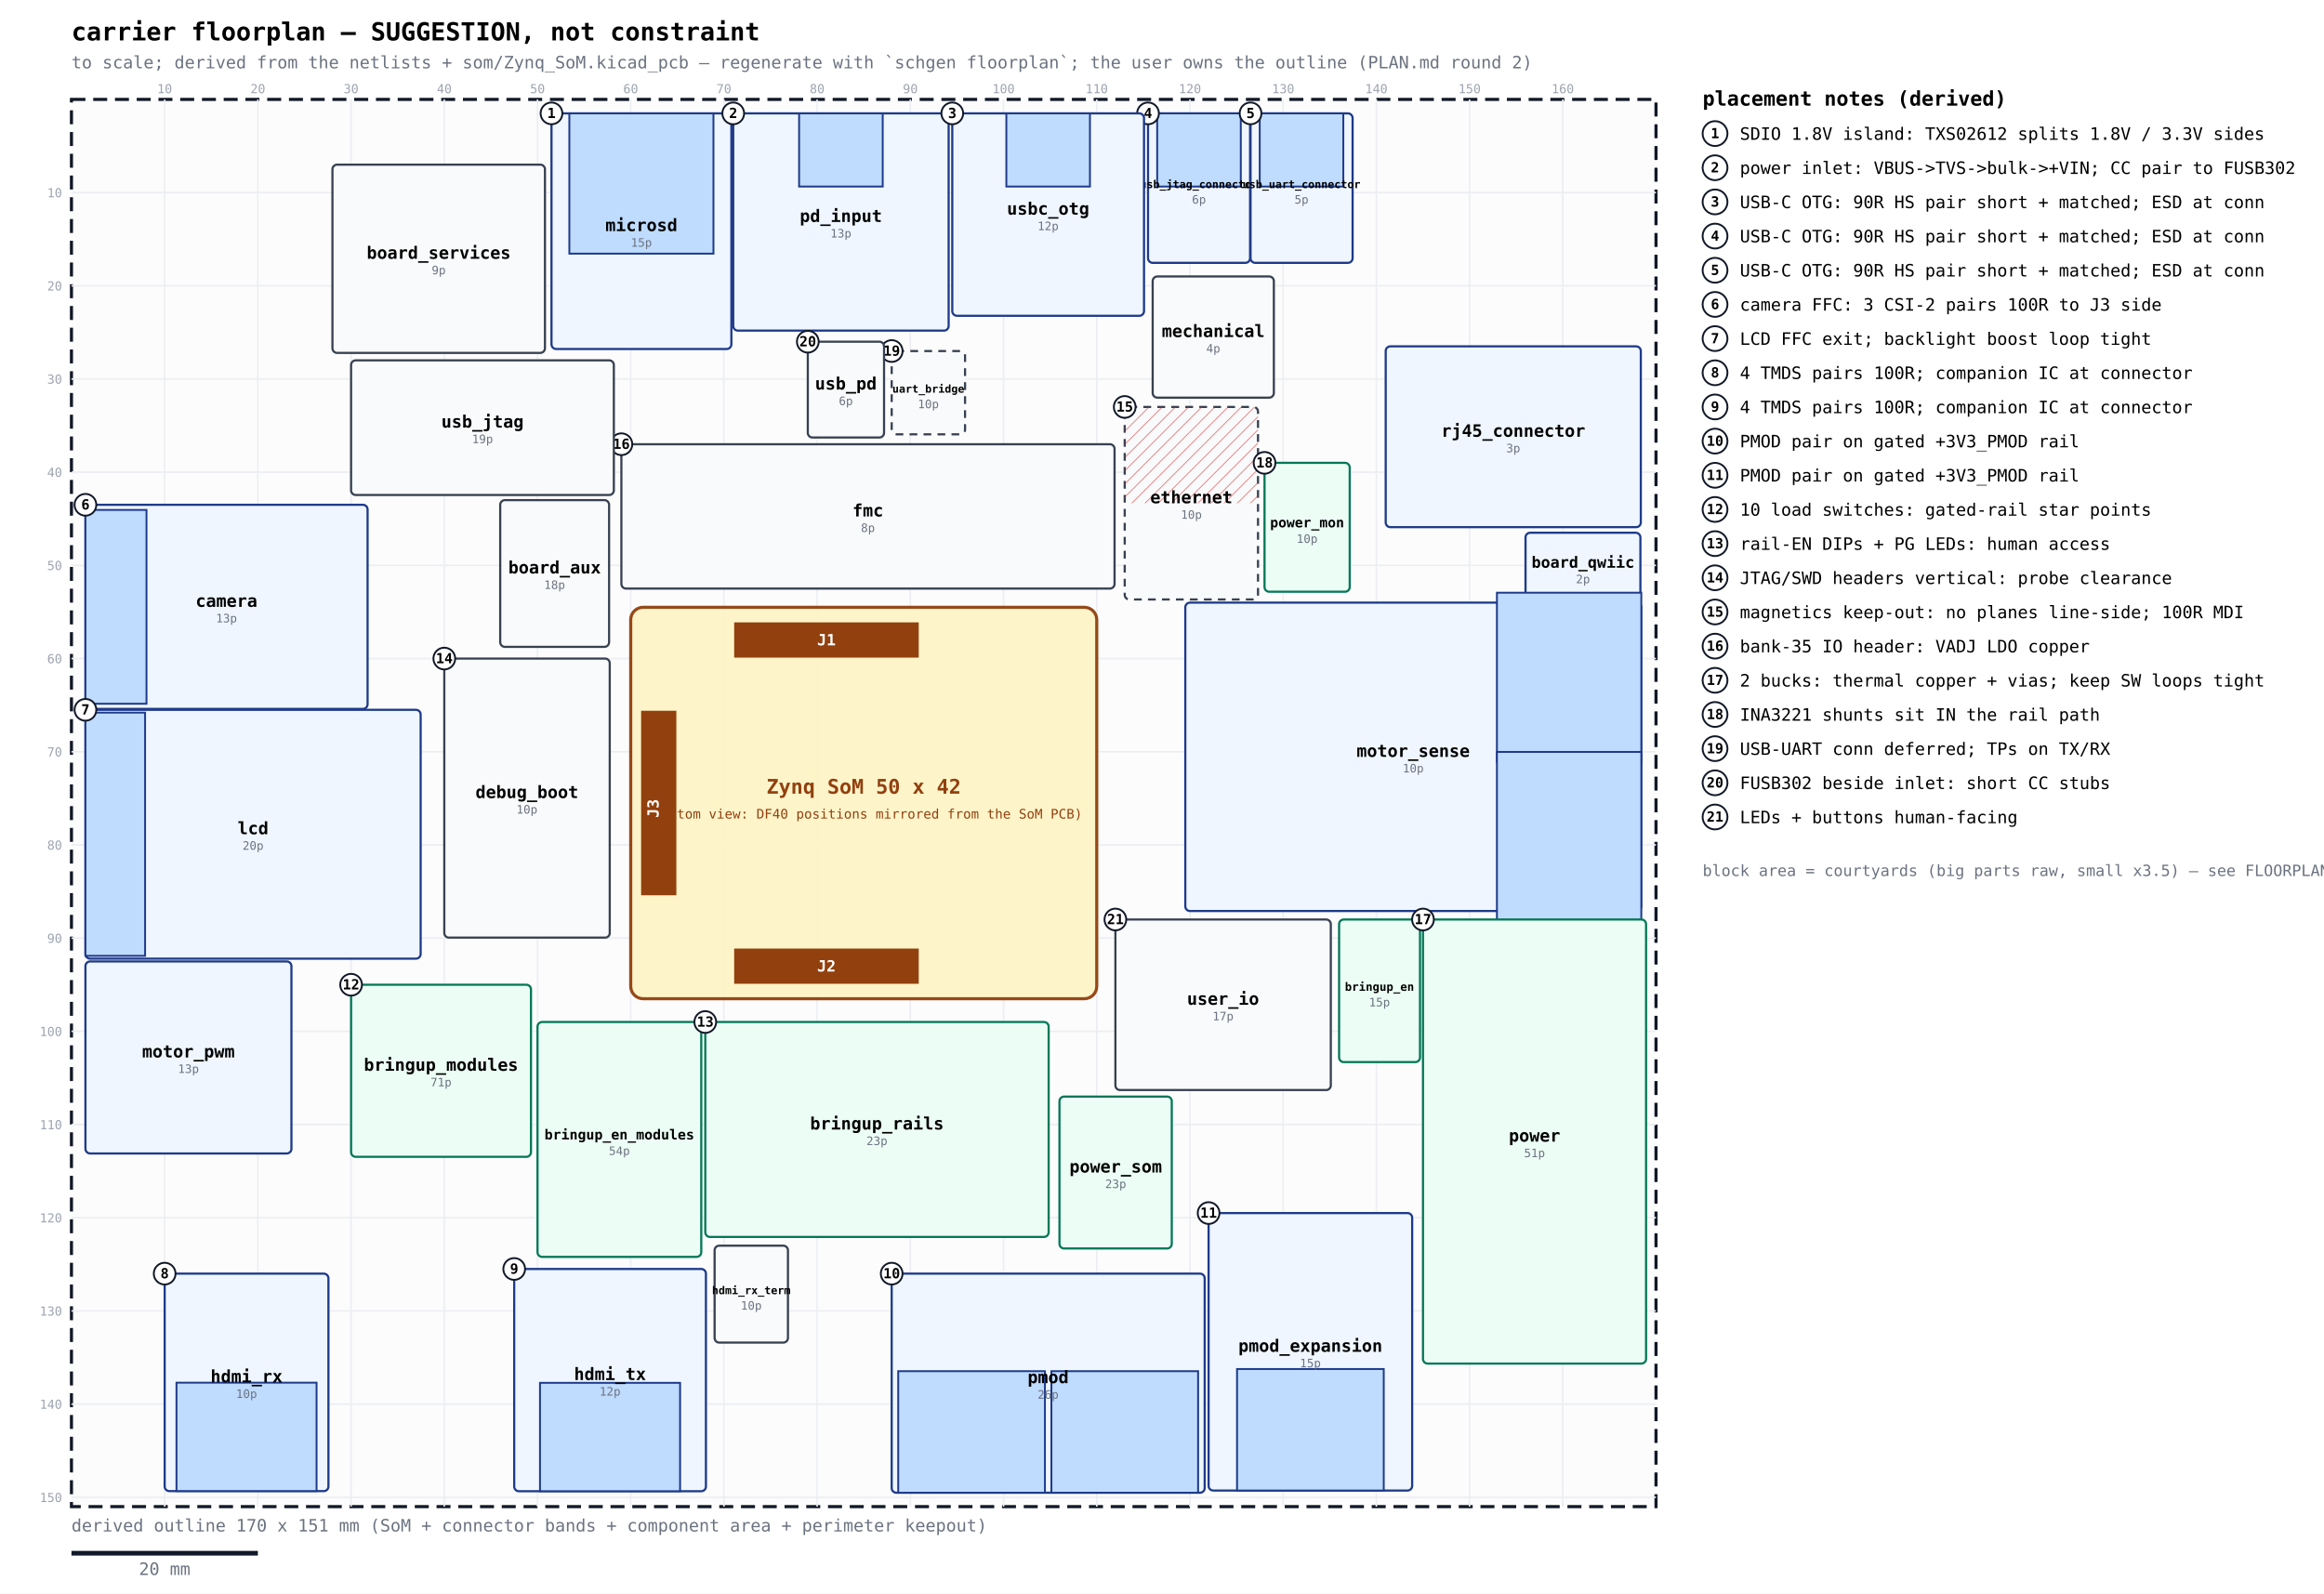
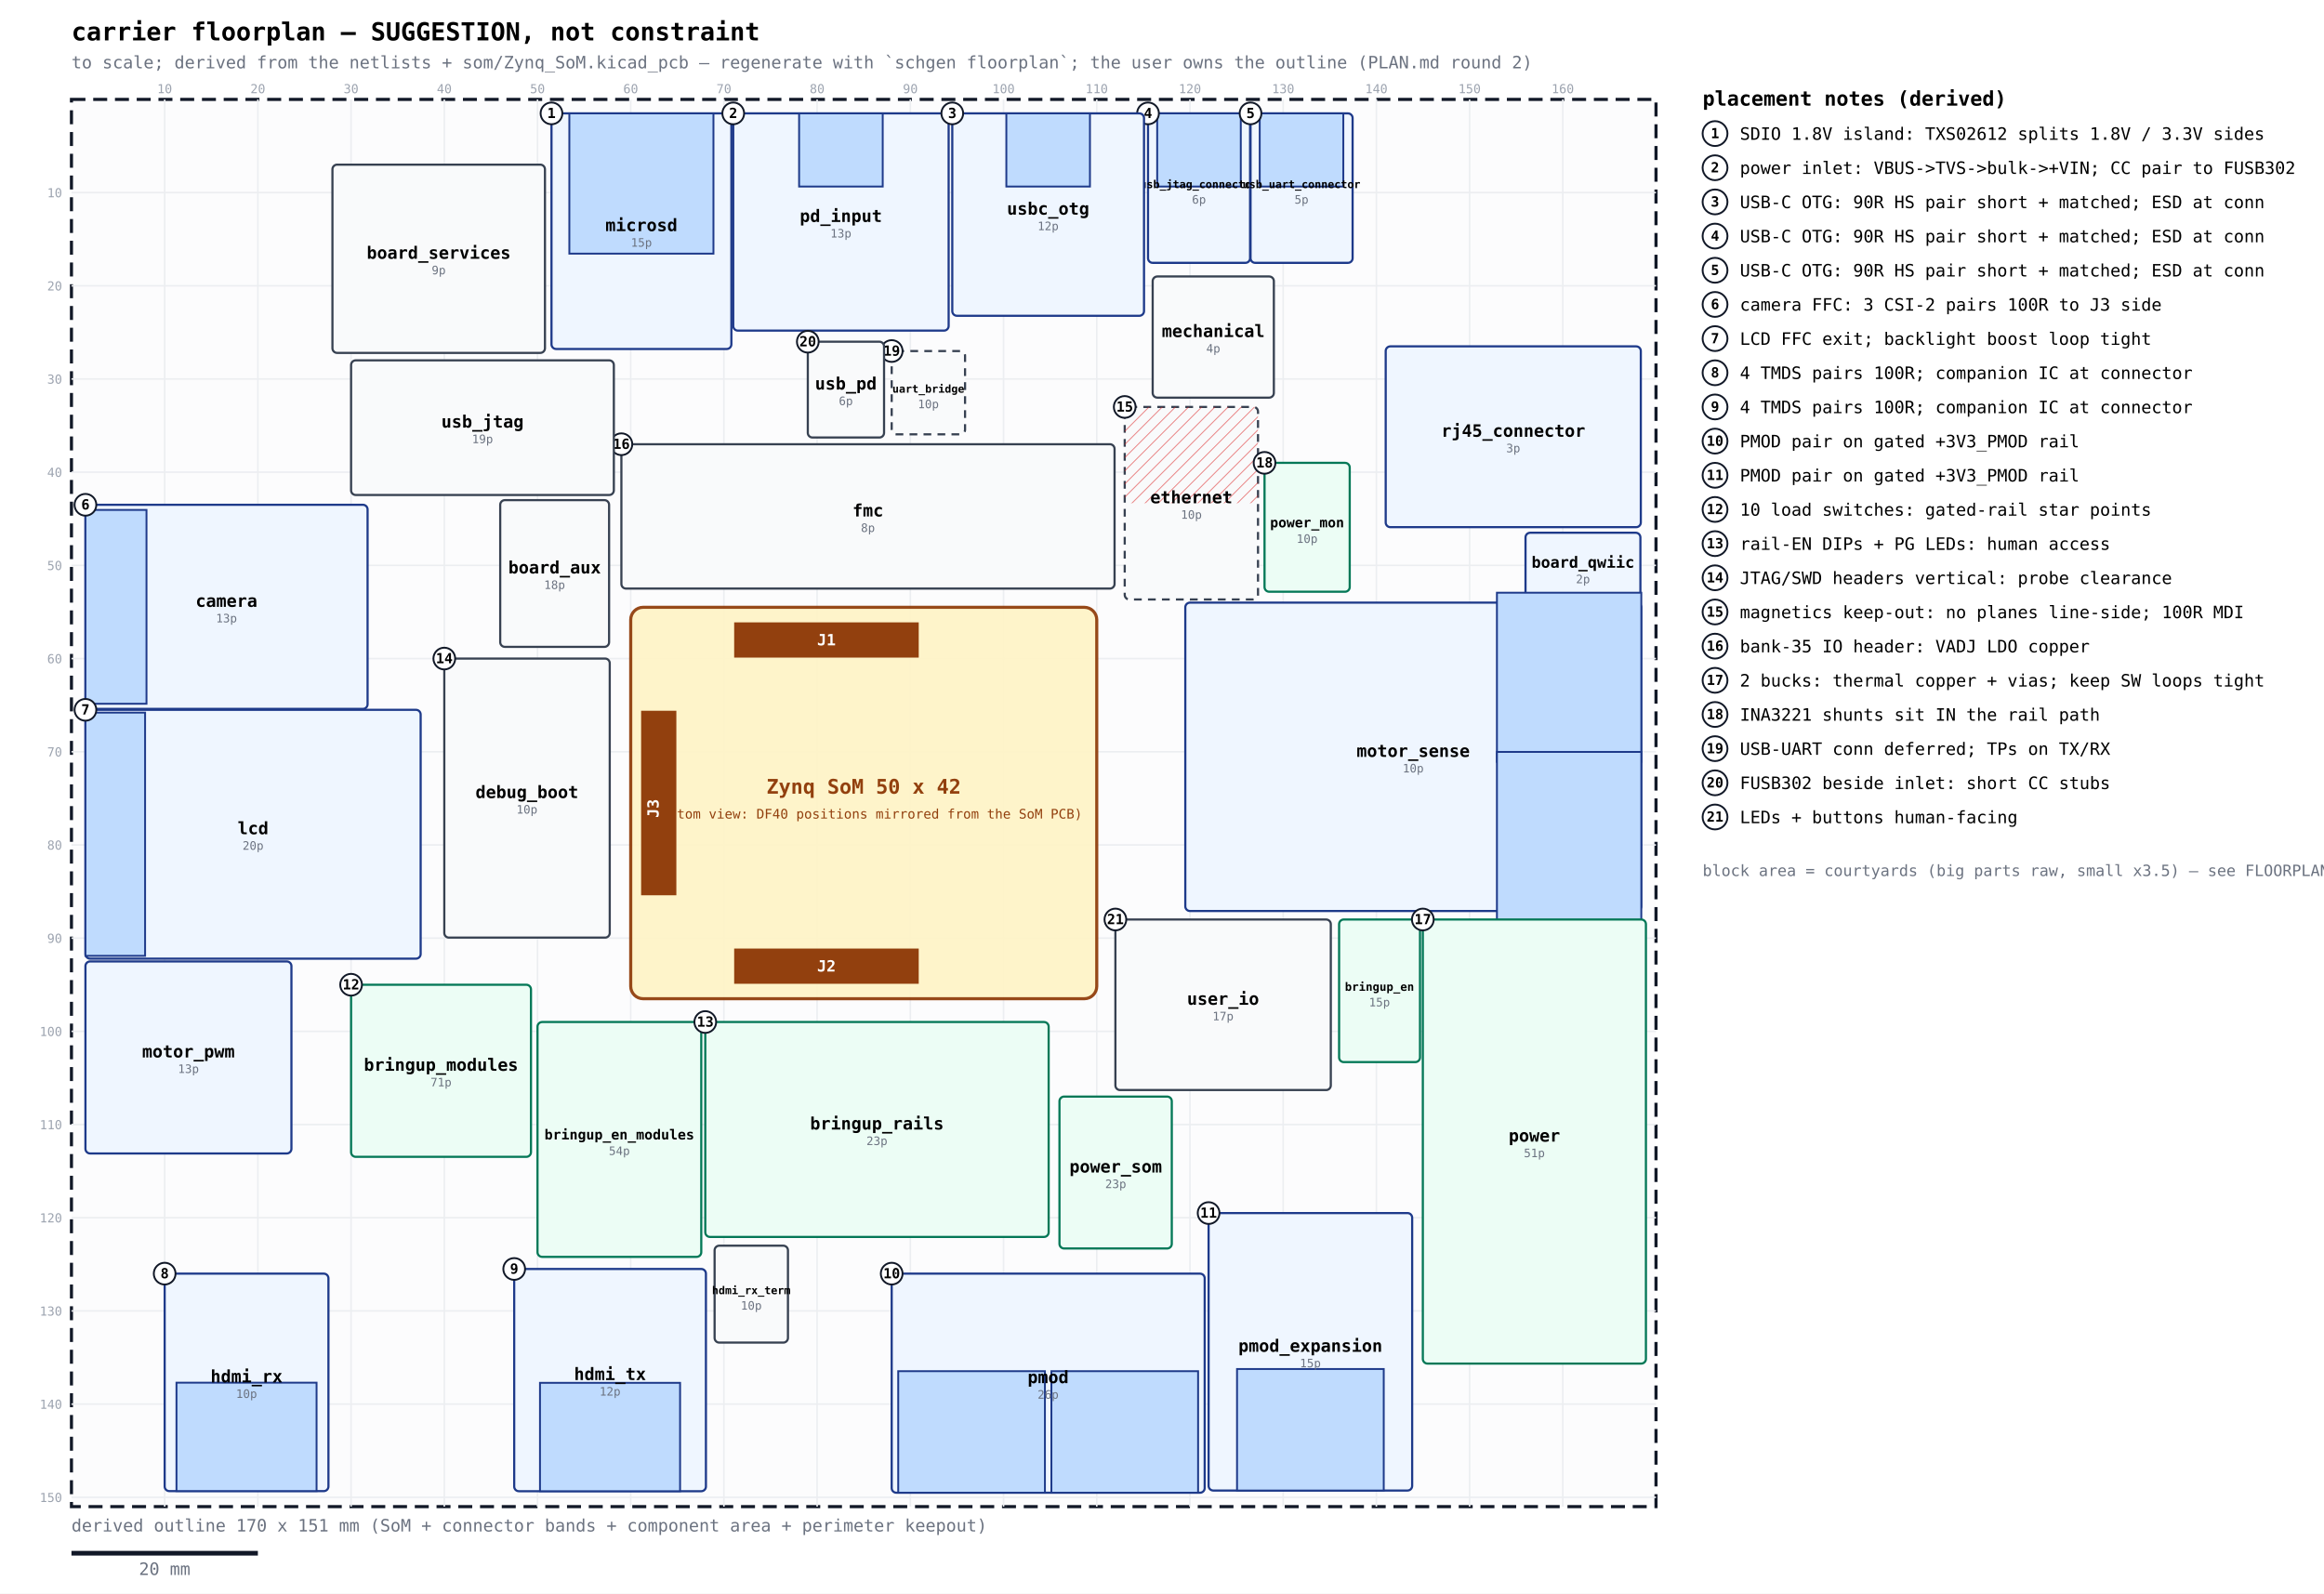
<svg xmlns="http://www.w3.org/2000/svg" viewBox="0 0 1496 1026" font-family="ui-monospace, SFMono-Regular, Menlo, monospace" font-size="11">
  <defs>
    <pattern id="keepout" width="6" height="6" patternUnits="userSpaceOnUse" patternTransform="rotate(45)">
      <line x1="0" y1="0" x2="0" y2="6" stroke="#dc2626" stroke-width="1.2" />
    </pattern>
  </defs>
  <rect width="1496" height="1026" fill="white" />
  <text x="46.0" y="26" font-size="16" font-weight="bold">carrier floorplan — SUGGESTION, not constraint</text>
  <text x="46.0" y="44" fill="#6b7280">to scale; derived from the netlists + som/Zynq_SoM.kicad_pcb — regenerate with `schgen floorplan`; the user owns the outline (PLAN.md round 2)</text>
  <rect x="46.0" y="64.0" width="1020" height="906" fill="#fcfcfd" stroke="#111827" stroke-width="2" stroke-dasharray="9,5" />
  <line x1="106.0" y1="64.0" x2="106.0" y2="970.0" stroke="#eceef1" stroke-width="1" />
  <text x="106.0" y="60.0" fill="#9ca3af" font-size="8" text-anchor="middle">10</text>
  <line x1="166.0" y1="64.0" x2="166.0" y2="970.0" stroke="#eceef1" stroke-width="1" />
  <text x="166.0" y="60.0" fill="#9ca3af" font-size="8" text-anchor="middle">20</text>
  <line x1="226.0" y1="64.0" x2="226.0" y2="970.0" stroke="#eceef1" stroke-width="1" />
  <text x="226.0" y="60.0" fill="#9ca3af" font-size="8" text-anchor="middle">30</text>
  <line x1="286.0" y1="64.0" x2="286.0" y2="970.0" stroke="#eceef1" stroke-width="1" />
  <text x="286.0" y="60.0" fill="#9ca3af" font-size="8" text-anchor="middle">40</text>
  <line x1="346.0" y1="64.0" x2="346.0" y2="970.0" stroke="#eceef1" stroke-width="1" />
  <text x="346.0" y="60.0" fill="#9ca3af" font-size="8" text-anchor="middle">50</text>
  <line x1="406.0" y1="64.0" x2="406.0" y2="970.0" stroke="#eceef1" stroke-width="1" />
  <text x="406.0" y="60.0" fill="#9ca3af" font-size="8" text-anchor="middle">60</text>
  <line x1="466.0" y1="64.0" x2="466.0" y2="970.0" stroke="#eceef1" stroke-width="1" />
  <text x="466.0" y="60.0" fill="#9ca3af" font-size="8" text-anchor="middle">70</text>
  <line x1="526.0" y1="64.0" x2="526.0" y2="970.0" stroke="#eceef1" stroke-width="1" />
  <text x="526.0" y="60.0" fill="#9ca3af" font-size="8" text-anchor="middle">80</text>
  <line x1="586.0" y1="64.0" x2="586.0" y2="970.0" stroke="#eceef1" stroke-width="1" />
  <text x="586.0" y="60.0" fill="#9ca3af" font-size="8" text-anchor="middle">90</text>
  <line x1="646.0" y1="64.0" x2="646.0" y2="970.0" stroke="#eceef1" stroke-width="1" />
  <text x="646.0" y="60.0" fill="#9ca3af" font-size="8" text-anchor="middle">100</text>
  <line x1="706.0" y1="64.0" x2="706.0" y2="970.0" stroke="#eceef1" stroke-width="1" />
  <text x="706.0" y="60.0" fill="#9ca3af" font-size="8" text-anchor="middle">110</text>
  <line x1="766.0" y1="64.0" x2="766.0" y2="970.0" stroke="#eceef1" stroke-width="1" />
  <text x="766.0" y="60.0" fill="#9ca3af" font-size="8" text-anchor="middle">120</text>
  <line x1="826.0" y1="64.0" x2="826.0" y2="970.0" stroke="#eceef1" stroke-width="1" />
  <text x="826.0" y="60.0" fill="#9ca3af" font-size="8" text-anchor="middle">130</text>
  <line x1="886.0" y1="64.0" x2="886.0" y2="970.0" stroke="#eceef1" stroke-width="1" />
  <text x="886.0" y="60.0" fill="#9ca3af" font-size="8" text-anchor="middle">140</text>
  <line x1="946.0" y1="64.0" x2="946.0" y2="970.0" stroke="#eceef1" stroke-width="1" />
  <text x="946.0" y="60.0" fill="#9ca3af" font-size="8" text-anchor="middle">150</text>
  <line x1="1006.0" y1="64.0" x2="1006.0" y2="970.0" stroke="#eceef1" stroke-width="1" />
  <text x="1006.0" y="60.0" fill="#9ca3af" font-size="8" text-anchor="middle">160</text>
  <line x1="46.0" y1="124.0" x2="1066.0" y2="124.0" stroke="#eceef1" stroke-width="1" />
  <text x="40.0" y="127.0" fill="#9ca3af" font-size="8" text-anchor="end">10</text>
  <line x1="46.0" y1="184.0" x2="1066.0" y2="184.0" stroke="#eceef1" stroke-width="1" />
  <text x="40.0" y="187.0" fill="#9ca3af" font-size="8" text-anchor="end">20</text>
  <line x1="46.0" y1="244.0" x2="1066.0" y2="244.0" stroke="#eceef1" stroke-width="1" />
  <text x="40.0" y="247.0" fill="#9ca3af" font-size="8" text-anchor="end">30</text>
  <line x1="46.0" y1="304.0" x2="1066.0" y2="304.0" stroke="#eceef1" stroke-width="1" />
  <text x="40.0" y="307.0" fill="#9ca3af" font-size="8" text-anchor="end">40</text>
  <line x1="46.0" y1="364.0" x2="1066.0" y2="364.0" stroke="#eceef1" stroke-width="1" />
  <text x="40.0" y="367.0" fill="#9ca3af" font-size="8" text-anchor="end">50</text>
  <line x1="46.0" y1="424.0" x2="1066.0" y2="424.0" stroke="#eceef1" stroke-width="1" />
  <text x="40.0" y="427.0" fill="#9ca3af" font-size="8" text-anchor="end">60</text>
  <line x1="46.0" y1="484.0" x2="1066.0" y2="484.0" stroke="#eceef1" stroke-width="1" />
  <text x="40.0" y="487.0" fill="#9ca3af" font-size="8" text-anchor="end">70</text>
  <line x1="46.0" y1="544.0" x2="1066.0" y2="544.0" stroke="#eceef1" stroke-width="1" />
  <text x="40.0" y="547.0" fill="#9ca3af" font-size="8" text-anchor="end">80</text>
  <line x1="46.0" y1="604.0" x2="1066.0" y2="604.0" stroke="#eceef1" stroke-width="1" />
  <text x="40.0" y="607.0" fill="#9ca3af" font-size="8" text-anchor="end">90</text>
  <line x1="46.0" y1="664.0" x2="1066.0" y2="664.0" stroke="#eceef1" stroke-width="1" />
  <text x="40.0" y="667.0" fill="#9ca3af" font-size="8" text-anchor="end">100</text>
  <line x1="46.0" y1="724.0" x2="1066.0" y2="724.0" stroke="#eceef1" stroke-width="1" />
  <text x="40.0" y="727.0" fill="#9ca3af" font-size="8" text-anchor="end">110</text>
  <line x1="46.0" y1="784.0" x2="1066.0" y2="784.0" stroke="#eceef1" stroke-width="1" />
  <text x="40.0" y="787.0" fill="#9ca3af" font-size="8" text-anchor="end">120</text>
  <line x1="46.0" y1="844.0" x2="1066.0" y2="844.0" stroke="#eceef1" stroke-width="1" />
  <text x="40.0" y="847.0" fill="#9ca3af" font-size="8" text-anchor="end">130</text>
  <line x1="46.0" y1="904.0" x2="1066.0" y2="904.0" stroke="#eceef1" stroke-width="1" />
  <text x="40.0" y="907.0" fill="#9ca3af" font-size="8" text-anchor="end">140</text>
  <line x1="46.0" y1="964.0" x2="1066.0" y2="964.0" stroke="#eceef1" stroke-width="1" />
  <text x="40.0" y="967.0" fill="#9ca3af" font-size="8" text-anchor="end">150</text>
  <text x="46.0" y="986.0" fill="#6b7280">derived outline 170 x 151 mm (SoM + connector bands + component area + perimeter keepout)</text>
  <rect x="322.0" y="322.0" width="70.08" height="94.464" rx="3" fill="#f9fafb" stroke="#374151" stroke-width="1.4" />
  <text x="357.0" y="369.2" text-anchor="middle" font-size="11.0" font-weight="bold">board_aux</text>
  <text x="357.0" y="379.2" text-anchor="middle" font-size="7.5" fill="#6b7280">18p</text>
  <rect x="982.0" y="343.0" width="73.956" height="45" rx="3" fill="#eff6ff" stroke="#1e3a8a" stroke-width="1.4" />
  <text x="1019.0" y="365.5" text-anchor="middle" font-size="10.0" font-weight="bold">board_qwiic</text>
  <text x="1019.0" y="375.5" text-anchor="middle" font-size="7.5" fill="#6b7280">2p</text>
  <rect x="214.0" y="106.0" width="136.8" height="121.2" rx="3" fill="#f9fafb" stroke="#374151" stroke-width="1.4" />
  <text x="282.4" y="166.6" text-anchor="middle" font-size="11.0" font-weight="bold">board_services</text>
  <text x="282.4" y="176.6" text-anchor="middle" font-size="7.5" fill="#6b7280">9p</text>
  <rect x="862.0" y="592.0" width="52.08" height="91.8" rx="3" fill="#ecfdf5" stroke="#047857" stroke-width="1.4" />
  <text x="888.0" y="637.9" text-anchor="middle" font-size="7.4" font-weight="bold">bringup_en</text>
  <text x="888.0" y="647.9" text-anchor="middle" font-size="7.5" fill="#6b7280">15p</text>
  <rect x="346.0" y="658.0" width="105.42" height="151.2" rx="3" fill="#ecfdf5" stroke="#047857" stroke-width="1.4" />
  <text x="398.7" y="733.6" text-anchor="middle" font-size="8.9" font-weight="bold">bringup_en_modules</text>
  <text x="398.7" y="743.6" text-anchor="middle" font-size="7.5" fill="#6b7280">54p</text>
  <rect x="226.0" y="634.0" width="115.8" height="110.796" rx="3" fill="#ecfdf5" stroke="#047857" stroke-width="1.4" />
  <text x="283.9" y="689.4" text-anchor="middle" font-size="11.0" font-weight="bold">bringup_modules</text>
  <text x="283.9" y="699.4" text-anchor="middle" font-size="7.5" fill="#6b7280">71p</text>
  <circle cx="226" cy="634" r="7" fill="white" stroke="#111827" stroke-width="1.2" />
  <text x="226" y="637" text-anchor="middle" font-size="9" font-weight="bold">12</text>
  <rect x="454.0" y="658.0" width="221.04" height="138.36" rx="3" fill="#ecfdf5" stroke="#047857" stroke-width="1.4" />
  <text x="564.5" y="727.2" text-anchor="middle" font-size="11.0" font-weight="bold">bringup_rails</text>
  <text x="564.5" y="737.2" text-anchor="middle" font-size="7.5" fill="#6b7280">23p</text>
  <circle cx="454" cy="658" r="7" fill="white" stroke="#111827" stroke-width="1.2" />
  <text x="454" y="661" text-anchor="middle" font-size="9" font-weight="bold">13</text>
  <rect x="55.0" y="325.0" width="181.62" height="131.4" rx="3" fill="#eff6ff" stroke="#1e3a8a" stroke-width="1.4" />
  <rect x="55.0" y="328.3" width="39.3" height="124.8" fill="#bfdbfe" stroke="#1e3a8a" stroke-width="1.2" />
  <text x="145.8" y="390.7" text-anchor="middle" font-size="11.0" font-weight="bold">camera</text>
  <text x="145.8" y="400.7" text-anchor="middle" font-size="7.5" fill="#6b7280">13p</text>
  <circle cx="55" cy="325" r="7" fill="white" stroke="#111827" stroke-width="1.2" />
  <text x="55" y="328" text-anchor="middle" font-size="9" font-weight="bold">6</text>
  <rect x="286.0" y="424.0" width="106.5" height="179.664" rx="3" fill="#f9fafb" stroke="#374151" stroke-width="1.4" />
  <text x="339.2" y="513.8" text-anchor="middle" font-size="11.0" font-weight="bold">debug_boot</text>
  <text x="339.2" y="523.8" text-anchor="middle" font-size="7.5" fill="#6b7280">10p</text>
  <circle cx="286" cy="424" r="7" fill="white" stroke="#111827" stroke-width="1.2" />
  <text x="286" y="427" text-anchor="middle" font-size="9" font-weight="bold">14</text>
  <rect x="724.0" y="262.0" width="85.8" height="123.96" rx="3" fill="#f9fafb" stroke="#374151" stroke-width="1.4" stroke-dasharray="5,4" />
  <rect x="724" y="262" width="85.8" height="61.98" fill="url(#keepout)" opacity="0.5" />
  <text x="766.9" y="324.0" text-anchor="middle" font-size="11.0" font-weight="bold">ethernet</text>
  <text x="766.9" y="334.0" text-anchor="middle" font-size="7.5" fill="#6b7280">10p</text>
  <circle cx="724" cy="262" r="7" fill="white" stroke="#111827" stroke-width="1.2" />
  <text x="724" y="265" text-anchor="middle" font-size="9" font-weight="bold">15</text>
  <rect x="400.0" y="286.0" width="317.46" height="92.94" rx="3" fill="#f9fafb" stroke="#374151" stroke-width="1.4" />
  <text x="558.7" y="332.5" text-anchor="middle" font-size="11.0" font-weight="bold">fmc</text>
  <text x="558.7" y="342.5" text-anchor="middle" font-size="7.5" fill="#6b7280">8p</text>
  <circle cx="400" cy="286" r="7" fill="white" stroke="#111827" stroke-width="1.2" />
  <text x="400" y="289" text-anchor="middle" font-size="9" font-weight="bold">16</text>
  <rect x="106.0" y="820.0" width="105.42" height="140.016" rx="3" fill="#eff6ff" stroke="#1e3a8a" stroke-width="1.4" />
  <rect x="113.6" y="890.2" width="90.18" height="69.78" fill="#bfdbfe" stroke="#1e3a8a" stroke-width="1.2" />
  <text x="158.7" y="890.0" text-anchor="middle" font-size="11.0" font-weight="bold">hdmi_rx</text>
  <text x="158.7" y="900.0" text-anchor="middle" font-size="7.5" fill="#6b7280">10p</text>
  <circle cx="106" cy="820" r="7" fill="white" stroke="#111827" stroke-width="1.2" />
  <text x="106" y="823" text-anchor="middle" font-size="9" font-weight="bold">8</text>
  <rect x="460.0" y="802.0" width="47.22" height="62.4" rx="3" fill="#f9fafb" stroke="#374151" stroke-width="1.4" />
  <text x="483.6" y="833.2" text-anchor="middle" font-size="7.0" font-weight="bold">hdmi_rx_term</text>
  <text x="483.6" y="843.2" text-anchor="middle" font-size="7.5" fill="#6b7280">10p</text>
  <rect x="331.0" y="817.0" width="123.42" height="143.076" rx="3" fill="#eff6ff" stroke="#1e3a8a" stroke-width="1.4" />
  <rect x="347.6" y="890.3" width="90.18" height="69.78" fill="#bfdbfe" stroke="#1e3a8a" stroke-width="1.2" />
  <text x="392.7" y="888.5" text-anchor="middle" font-size="11.0" font-weight="bold">hdmi_tx</text>
  <text x="392.7" y="898.5" text-anchor="middle" font-size="7.5" fill="#6b7280">12p</text>
  <circle cx="331" cy="817" r="7" fill="white" stroke="#111827" stroke-width="1.2" />
  <text x="331" y="820" text-anchor="middle" font-size="9" font-weight="bold">9</text>
  <rect x="55.0" y="457.0" width="215.778" height="160.2" rx="3" fill="#eff6ff" stroke="#1e3a8a" stroke-width="1.4" />
  <rect x="55.0" y="458.8" width="38.4" height="156.6" fill="#bfdbfe" stroke="#1e3a8a" stroke-width="1.2" />
  <text x="162.9" y="537.1" text-anchor="middle" font-size="11.0" font-weight="bold">lcd</text>
  <text x="162.9" y="547.1" text-anchor="middle" font-size="7.5" fill="#6b7280">20p</text>
  <circle cx="55" cy="457" r="7" fill="white" stroke="#111827" stroke-width="1.2" />
  <text x="55" y="460" text-anchor="middle" font-size="9" font-weight="bold">7</text>
  <rect x="742.0" y="178.0" width="78" height="78" rx="3" fill="#f9fafb" stroke="#374151" stroke-width="1.4" />
  <text x="781.0" y="217.0" text-anchor="middle" font-size="11.0" font-weight="bold">mechanical</text>
  <text x="781.0" y="227.0" text-anchor="middle" font-size="7.5" fill="#6b7280">4p</text>
  <rect x="355.0" y="73.0" width="115.8" height="151.686" rx="3" fill="#eff6ff" stroke="#1e3a8a" stroke-width="1.4" />
  <rect x="366.5" y="73.0" width="92.76" height="90.3" fill="#bfdbfe" stroke="#1e3a8a" stroke-width="1.2" />
  <text x="412.9" y="148.8" text-anchor="middle" font-size="11.0" font-weight="bold">microsd</text>
  <text x="412.9" y="158.8" text-anchor="middle" font-size="7.5" fill="#6b7280">15p</text>
  <circle cx="355" cy="73" r="7" fill="white" stroke="#111827" stroke-width="1.2" />
  <text x="355" y="76" text-anchor="middle" font-size="9" font-weight="bold">1</text>
  <rect x="55.0" y="619.0" width="132.6" height="123.624" rx="3" fill="#eff6ff" stroke="#1e3a8a" stroke-width="1.4" />
  <text x="121.3" y="680.8" text-anchor="middle" font-size="11.0" font-weight="bold">motor_pwm</text>
  <text x="121.3" y="690.8" text-anchor="middle" font-size="7.5" fill="#6b7280">13p</text>
  <rect x="763.0" y="388.0" width="293.496" height="198.528" rx="3" fill="#eff6ff" stroke="#1e3a8a" stroke-width="1.4" />
  <rect x="963.6" y="381.6" width="92.94" height="108.9" fill="#bfdbfe" stroke="#1e3a8a" stroke-width="1.2" />
  <rect x="963.6" y="484.1" width="92.94" height="108.9" fill="#bfdbfe" stroke="#1e3a8a" stroke-width="1.2" />
  <text x="909.7" y="487.3" text-anchor="middle" font-size="11.0" font-weight="bold">motor_sense</text>
  <text x="909.7" y="497.3" text-anchor="middle" font-size="7.5" fill="#6b7280">10p</text>
  <rect x="472.0" y="73.0" width="138.66" height="139.86" rx="3" fill="#eff6ff" stroke="#1e3a8a" stroke-width="1.4" />
  <rect x="514.4" y="73.0" width="53.82" height="47.1" fill="#bfdbfe" stroke="#1e3a8a" stroke-width="1.2" />
  <text x="541.3" y="142.9" text-anchor="middle" font-size="11.0" font-weight="bold">pd_input</text>
  <text x="541.3" y="152.9" text-anchor="middle" font-size="7.5" fill="#6b7280">13p</text>
  <circle cx="472" cy="73" r="7" fill="white" stroke="#111827" stroke-width="1.2" />
  <text x="472" y="76" text-anchor="middle" font-size="9" font-weight="bold">2</text>
  <rect x="574.0" y="820.0" width="201.48" height="141.054" rx="3" fill="#eff6ff" stroke="#1e3a8a" stroke-width="1.4" />
  <rect x="578.2" y="882.8" width="94.44" height="78.24" fill="#bfdbfe" stroke="#1e3a8a" stroke-width="1.2" />
  <rect x="676.8" y="882.8" width="94.44" height="78.24" fill="#bfdbfe" stroke="#1e3a8a" stroke-width="1.2" />
  <text x="674.7" y="890.5" text-anchor="middle" font-size="11.0" font-weight="bold">pmod</text>
  <text x="674.7" y="900.5" text-anchor="middle" font-size="7.5" fill="#6b7280">26p</text>
  <circle cx="574" cy="820" r="7" fill="white" stroke="#111827" stroke-width="1.2" />
  <text x="574" y="823" text-anchor="middle" font-size="9" font-weight="bold">10</text>
  <rect x="778.0" y="781.0" width="131.04" height="178.638" rx="3" fill="#eff6ff" stroke="#1e3a8a" stroke-width="1.4" />
  <rect x="796.3" y="881.4" width="94.44" height="78.24" fill="#bfdbfe" stroke="#1e3a8a" stroke-width="1.2" />
  <text x="843.5" y="870.3" text-anchor="middle" font-size="11.0" font-weight="bold">pmod_expansion</text>
  <text x="843.5" y="880.3" text-anchor="middle" font-size="7.5" fill="#6b7280">15p</text>
  <circle cx="778" cy="781" r="7" fill="white" stroke="#111827" stroke-width="1.2" />
  <text x="778" y="784" text-anchor="middle" font-size="9" font-weight="bold">11</text>
-   <rect x="916.0" y="592.0" width="143.609" height="285.902" rx="3" fill="#ecfdf5" stroke="#047857" stroke-width="1.4" />
-   <text x="987.8" y="735.0" text-anchor="middle" font-size="11.0" font-weight="bold">power</text>
-   <text x="987.8" y="745.0" text-anchor="middle" font-size="7.5" fill="#6b7280">51p</text>
-   <circle cx="916" cy="592" r="7" fill="white" stroke="#111827" stroke-width="1.2" />
-   <text x="916" y="595" text-anchor="middle" font-size="9" font-weight="bold">17</text>
+   <rect x="915.9" y="592.0" width="143.609" height="285.902" rx="3" fill="#ecfdf5" stroke="#047857" stroke-width="1.4" />
+   <text x="987.7" y="735.0" text-anchor="middle" font-size="11.0" font-weight="bold">power</text>
+   <text x="987.7" y="745.0" text-anchor="middle" font-size="7.5" fill="#6b7280">51p</text>
+   <circle cx="915.9" cy="592" r="7" fill="white" stroke="#111827" stroke-width="1.2" />
+   <text x="915.9" y="595" text-anchor="middle" font-size="9" font-weight="bold">17</text>
  <rect x="814.0" y="298.0" width="54.84" height="82.968" rx="3" fill="#ecfdf5" stroke="#047857" stroke-width="1.4" />
  <text x="841.4" y="339.5" text-anchor="middle" font-size="8.8" font-weight="bold">power_mon</text>
  <text x="841.4" y="349.5" text-anchor="middle" font-size="7.5" fill="#6b7280">10p</text>
  <circle cx="814" cy="298" r="7" fill="white" stroke="#111827" stroke-width="1.2" />
  <text x="814" y="301" text-anchor="middle" font-size="9" font-weight="bold">18</text>
  <rect x="682.0" y="706.0" width="72.3" height="97.8" rx="3" fill="#ecfdf5" stroke="#047857" stroke-width="1.4" />
  <text x="718.2" y="754.9" text-anchor="middle" font-size="11.0" font-weight="bold">power_som</text>
  <text x="718.2" y="764.9" text-anchor="middle" font-size="7.5" fill="#6b7280">23p</text>
  <rect x="892.0" y="223.0" width="164.22" height="116.4" rx="3" fill="#eff6ff" stroke="#1e3a8a" stroke-width="1.4" />
  <text x="974.1" y="281.2" text-anchor="middle" font-size="11.0" font-weight="bold">rj45_connector</text>
  <text x="974.1" y="291.2" text-anchor="middle" font-size="7.5" fill="#6b7280">3p</text>
  <rect x="574.0" y="226.0" width="47.22" height="53.64" rx="3" fill="#f9fafb" stroke="#374151" stroke-width="1.4" stroke-dasharray="5,4" />
  <text x="597.6" y="252.8" text-anchor="middle" font-size="7.0" font-weight="bold">uart_bridge</text>
  <text x="597.6" y="262.8" text-anchor="middle" font-size="7.5" fill="#6b7280">10p</text>
  <circle cx="574" cy="226" r="7" fill="white" stroke="#111827" stroke-width="1.2" />
  <text x="574" y="229" text-anchor="middle" font-size="9" font-weight="bold">19</text>
  <rect x="226.0" y="232.0" width="169.14" height="86.688" rx="3" fill="#f9fafb" stroke="#374151" stroke-width="1.4" />
  <text x="310.6" y="275.3" text-anchor="middle" font-size="11.0" font-weight="bold">usb_jtag</text>
  <text x="310.6" y="285.3" text-anchor="middle" font-size="7.5" fill="#6b7280">19p</text>
  <rect x="739.0" y="73.0" width="65.7" height="96.228" rx="3" fill="#eff6ff" stroke="#1e3a8a" stroke-width="1.4" />
  <rect x="744.9" y="73.0" width="53.82" height="47.1" fill="#bfdbfe" stroke="#1e3a8a" stroke-width="1.2" />
  <text x="771.8" y="121.1" text-anchor="middle" font-size="7.0" font-weight="bold">usb_jtag_connector</text>
  <text x="771.8" y="131.1" text-anchor="middle" font-size="7.5" fill="#6b7280">6p</text>
  <circle cx="739" cy="73" r="7" fill="white" stroke="#111827" stroke-width="1.2" />
  <text x="739" y="76" text-anchor="middle" font-size="9" font-weight="bold">4</text>
  <rect x="520.0" y="220.0" width="49.08" height="61.68" rx="3" fill="#f9fafb" stroke="#374151" stroke-width="1.4" />
  <text x="544.5" y="250.8" text-anchor="middle" font-size="11.0" font-weight="bold">usb_pd</text>
  <text x="544.5" y="260.8" text-anchor="middle" font-size="7.5" fill="#6b7280">6p</text>
  <circle cx="520" cy="220" r="7" fill="white" stroke="#111827" stroke-width="1.2" />
  <text x="520" y="223" text-anchor="middle" font-size="9" font-weight="bold">20</text>
  <rect x="805.0" y="73.0" width="65.7" height="96.228" rx="3" fill="#eff6ff" stroke="#1e3a8a" stroke-width="1.4" />
  <rect x="810.9" y="73.0" width="53.82" height="47.1" fill="#bfdbfe" stroke="#1e3a8a" stroke-width="1.2" />
  <text x="837.8" y="121.1" text-anchor="middle" font-size="7.0" font-weight="bold">usb_uart_connector</text>
  <text x="837.8" y="131.1" text-anchor="middle" font-size="7.5" fill="#6b7280">5p</text>
  <circle cx="805" cy="73" r="7" fill="white" stroke="#111827" stroke-width="1.2" />
  <text x="805" y="76" text-anchor="middle" font-size="9" font-weight="bold">5</text>
  <rect x="613.0" y="73.0" width="123.42" height="130.308" rx="3" fill="#eff6ff" stroke="#1e3a8a" stroke-width="1.4" />
  <rect x="647.8" y="73.0" width="53.82" height="47.1" fill="#bfdbfe" stroke="#1e3a8a" stroke-width="1.2" />
  <text x="674.7" y="138.2" text-anchor="middle" font-size="11.0" font-weight="bold">usbc_otg</text>
  <text x="674.7" y="148.2" text-anchor="middle" font-size="7.5" fill="#6b7280">12p</text>
  <circle cx="613" cy="73" r="7" fill="white" stroke="#111827" stroke-width="1.2" />
  <text x="613" y="76" text-anchor="middle" font-size="9" font-weight="bold">3</text>
  <rect x="718.0" y="592.0" width="138.66" height="109.8" rx="3" fill="#f9fafb" stroke="#374151" stroke-width="1.4" />
  <text x="787.3" y="646.9" text-anchor="middle" font-size="11.0" font-weight="bold">user_io</text>
  <text x="787.3" y="656.9" text-anchor="middle" font-size="7.5" fill="#6b7280">17p</text>
  <circle cx="718" cy="592" r="7" fill="white" stroke="#111827" stroke-width="1.2" />
  <text x="718" y="595" text-anchor="middle" font-size="9" font-weight="bold">21</text>
  <rect x="406.0" y="391.0" width="300" height="252" rx="8" fill="#fef3c7" stroke="#92400e" stroke-width="2" opacity="0.95" />
  <text x="556" y="511" text-anchor="middle" font-size="13" font-weight="bold" fill="#92400e">Zynq SoM 50 x 42</text>
  <text x="556" y="527" text-anchor="middle" font-size="8.5" fill="#92400e">(bottom view: DF40 positions mirrored from the SoM PCB)</text>
  <rect x="472.6" y="400.7" width="118.8" height="22.68" fill="#92400e" />
  <text x="532.0" y="415.5" text-anchor="middle" font-size="10" font-weight="bold" fill="white">J1</text>
  <rect x="472.6" y="610.7" width="118.8" height="22.68" fill="#92400e" />
  <text x="532.0" y="625.5" text-anchor="middle" font-size="10" font-weight="bold" fill="white">J2</text>
  <rect x="412.7" y="457.6" width="22.68" height="118.8" fill="#92400e" />
  <text x="424.0" y="520.5" text-anchor="middle" font-size="10" font-weight="bold" fill="white" transform="rotate(-90 424.0 520.5)">J3</text>
  <line x1="46.0" y1="1000.0" x2="166.0" y2="1000.0" stroke="#111827" stroke-width="3" />
  <text x="106.0" y="1014.0" text-anchor="middle" fill="#6b7280">20 mm</text>
  <text x="1096" y="68" font-size="13" font-weight="bold">placement notes (derived)</text>
  <circle cx="1104" cy="86" r="8" fill="white" stroke="#111827" stroke-width="1.2" />
  <text x="1104" y="89" text-anchor="middle" font-size="9" font-weight="bold">1</text>
  <text x="1120" y="90">SDIO 1.8V island: TXS02612 splits 1.8V / 3.3V sides</text>
  <circle cx="1104" cy="108" r="8" fill="white" stroke="#111827" stroke-width="1.2" />
  <text x="1104" y="111" text-anchor="middle" font-size="9" font-weight="bold">2</text>
  <text x="1120" y="112">power inlet: VBUS-&gt;TVS-&gt;bulk-&gt;+VIN; CC pair to FUSB302</text>
  <circle cx="1104" cy="130" r="8" fill="white" stroke="#111827" stroke-width="1.2" />
  <text x="1104" y="133" text-anchor="middle" font-size="9" font-weight="bold">3</text>
  <text x="1120" y="134">USB-C OTG: 90R HS pair short + matched; ESD at conn</text>
  <circle cx="1104" cy="152" r="8" fill="white" stroke="#111827" stroke-width="1.2" />
  <text x="1104" y="155" text-anchor="middle" font-size="9" font-weight="bold">4</text>
  <text x="1120" y="156">USB-C OTG: 90R HS pair short + matched; ESD at conn</text>
  <circle cx="1104" cy="174" r="8" fill="white" stroke="#111827" stroke-width="1.2" />
  <text x="1104" y="177" text-anchor="middle" font-size="9" font-weight="bold">5</text>
  <text x="1120" y="178">USB-C OTG: 90R HS pair short + matched; ESD at conn</text>
  <circle cx="1104" cy="196" r="8" fill="white" stroke="#111827" stroke-width="1.2" />
  <text x="1104" y="199" text-anchor="middle" font-size="9" font-weight="bold">6</text>
  <text x="1120" y="200">camera FFC: 3 CSI-2 pairs 100R to J3 side</text>
  <circle cx="1104" cy="218" r="8" fill="white" stroke="#111827" stroke-width="1.2" />
  <text x="1104" y="221" text-anchor="middle" font-size="9" font-weight="bold">7</text>
  <text x="1120" y="222">LCD FFC exit; backlight boost loop tight</text>
  <circle cx="1104" cy="240" r="8" fill="white" stroke="#111827" stroke-width="1.2" />
  <text x="1104" y="243" text-anchor="middle" font-size="9" font-weight="bold">8</text>
  <text x="1120" y="244">4 TMDS pairs 100R; companion IC at connector</text>
  <circle cx="1104" cy="262" r="8" fill="white" stroke="#111827" stroke-width="1.2" />
  <text x="1104" y="265" text-anchor="middle" font-size="9" font-weight="bold">9</text>
  <text x="1120" y="266">4 TMDS pairs 100R; companion IC at connector</text>
  <circle cx="1104" cy="284" r="8" fill="white" stroke="#111827" stroke-width="1.2" />
  <text x="1104" y="287" text-anchor="middle" font-size="9" font-weight="bold">10</text>
  <text x="1120" y="288">PMOD pair on gated +3V3_PMOD rail</text>
  <circle cx="1104" cy="306" r="8" fill="white" stroke="#111827" stroke-width="1.2" />
  <text x="1104" y="309" text-anchor="middle" font-size="9" font-weight="bold">11</text>
  <text x="1120" y="310">PMOD pair on gated +3V3_PMOD rail</text>
  <circle cx="1104" cy="328" r="8" fill="white" stroke="#111827" stroke-width="1.2" />
  <text x="1104" y="331" text-anchor="middle" font-size="9" font-weight="bold">12</text>
  <text x="1120" y="332">10 load switches: gated-rail star points</text>
  <circle cx="1104" cy="350" r="8" fill="white" stroke="#111827" stroke-width="1.2" />
  <text x="1104" y="353" text-anchor="middle" font-size="9" font-weight="bold">13</text>
  <text x="1120" y="354">rail-EN DIPs + PG LEDs: human access</text>
  <circle cx="1104" cy="372" r="8" fill="white" stroke="#111827" stroke-width="1.2" />
  <text x="1104" y="375" text-anchor="middle" font-size="9" font-weight="bold">14</text>
  <text x="1120" y="376">JTAG/SWD headers vertical: probe clearance</text>
  <circle cx="1104" cy="394" r="8" fill="white" stroke="#111827" stroke-width="1.2" />
  <text x="1104" y="397" text-anchor="middle" font-size="9" font-weight="bold">15</text>
  <text x="1120" y="398">magnetics keep-out: no planes line-side; 100R MDI</text>
  <circle cx="1104" cy="416" r="8" fill="white" stroke="#111827" stroke-width="1.2" />
  <text x="1104" y="419" text-anchor="middle" font-size="9" font-weight="bold">16</text>
  <text x="1120" y="420">bank-35 IO header: VADJ LDO copper</text>
  <circle cx="1104" cy="438" r="8" fill="white" stroke="#111827" stroke-width="1.2" />
  <text x="1104" y="441" text-anchor="middle" font-size="9" font-weight="bold">17</text>
  <text x="1120" y="442">2 bucks: thermal copper + vias; keep SW loops tight</text>
  <circle cx="1104" cy="460" r="8" fill="white" stroke="#111827" stroke-width="1.2" />
  <text x="1104" y="463" text-anchor="middle" font-size="9" font-weight="bold">18</text>
  <text x="1120" y="464">INA3221 shunts sit IN the rail path</text>
  <circle cx="1104" cy="482" r="8" fill="white" stroke="#111827" stroke-width="1.2" />
  <text x="1104" y="485" text-anchor="middle" font-size="9" font-weight="bold">19</text>
  <text x="1120" y="486">USB-UART conn deferred; TPs on TX/RX</text>
  <circle cx="1104" cy="504" r="8" fill="white" stroke="#111827" stroke-width="1.2" />
  <text x="1104" y="507" text-anchor="middle" font-size="9" font-weight="bold">20</text>
  <text x="1120" y="508">FUSB302 beside inlet: short CC stubs</text>
  <circle cx="1104" cy="526" r="8" fill="white" stroke="#111827" stroke-width="1.2" />
  <text x="1104" y="529" text-anchor="middle" font-size="9" font-weight="bold">21</text>
  <text x="1120" y="530">LEDs + buttons human-facing</text>
  <text x="1096" y="564" fill="#6b7280" font-size="10">block area = courtyards (big parts raw, small x3.5) — see FLOORPLAN.md</text>
</svg>
